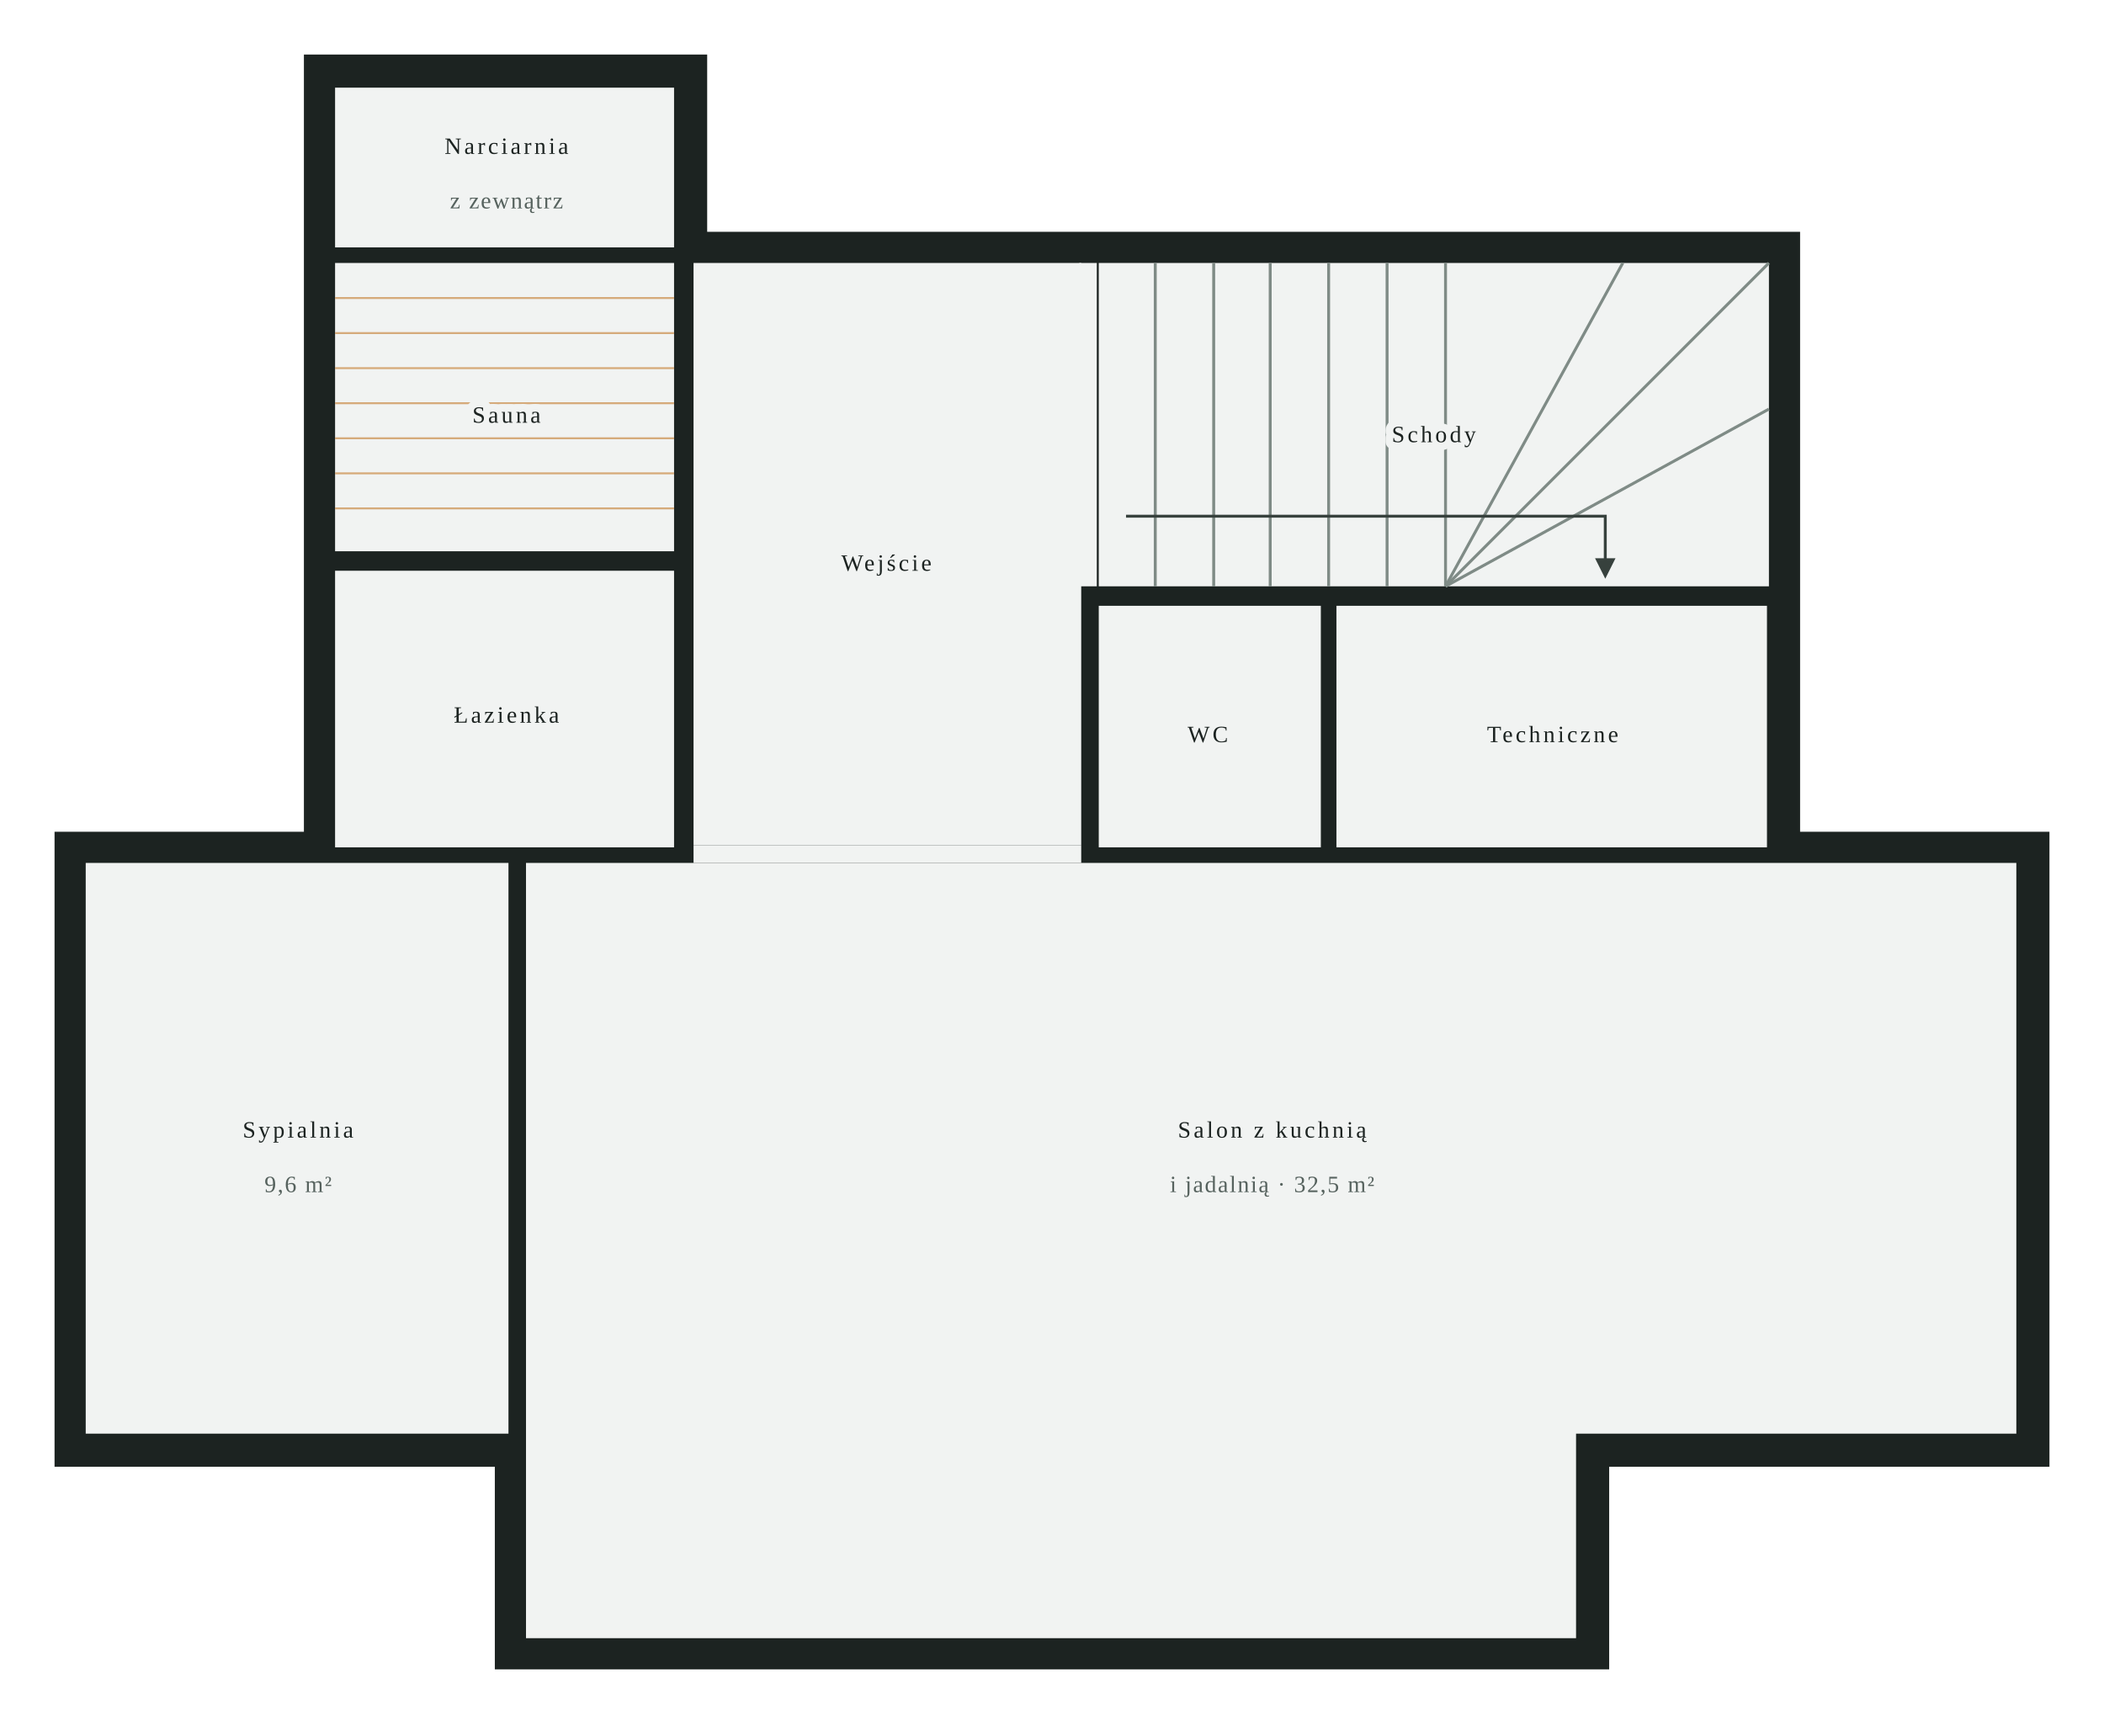
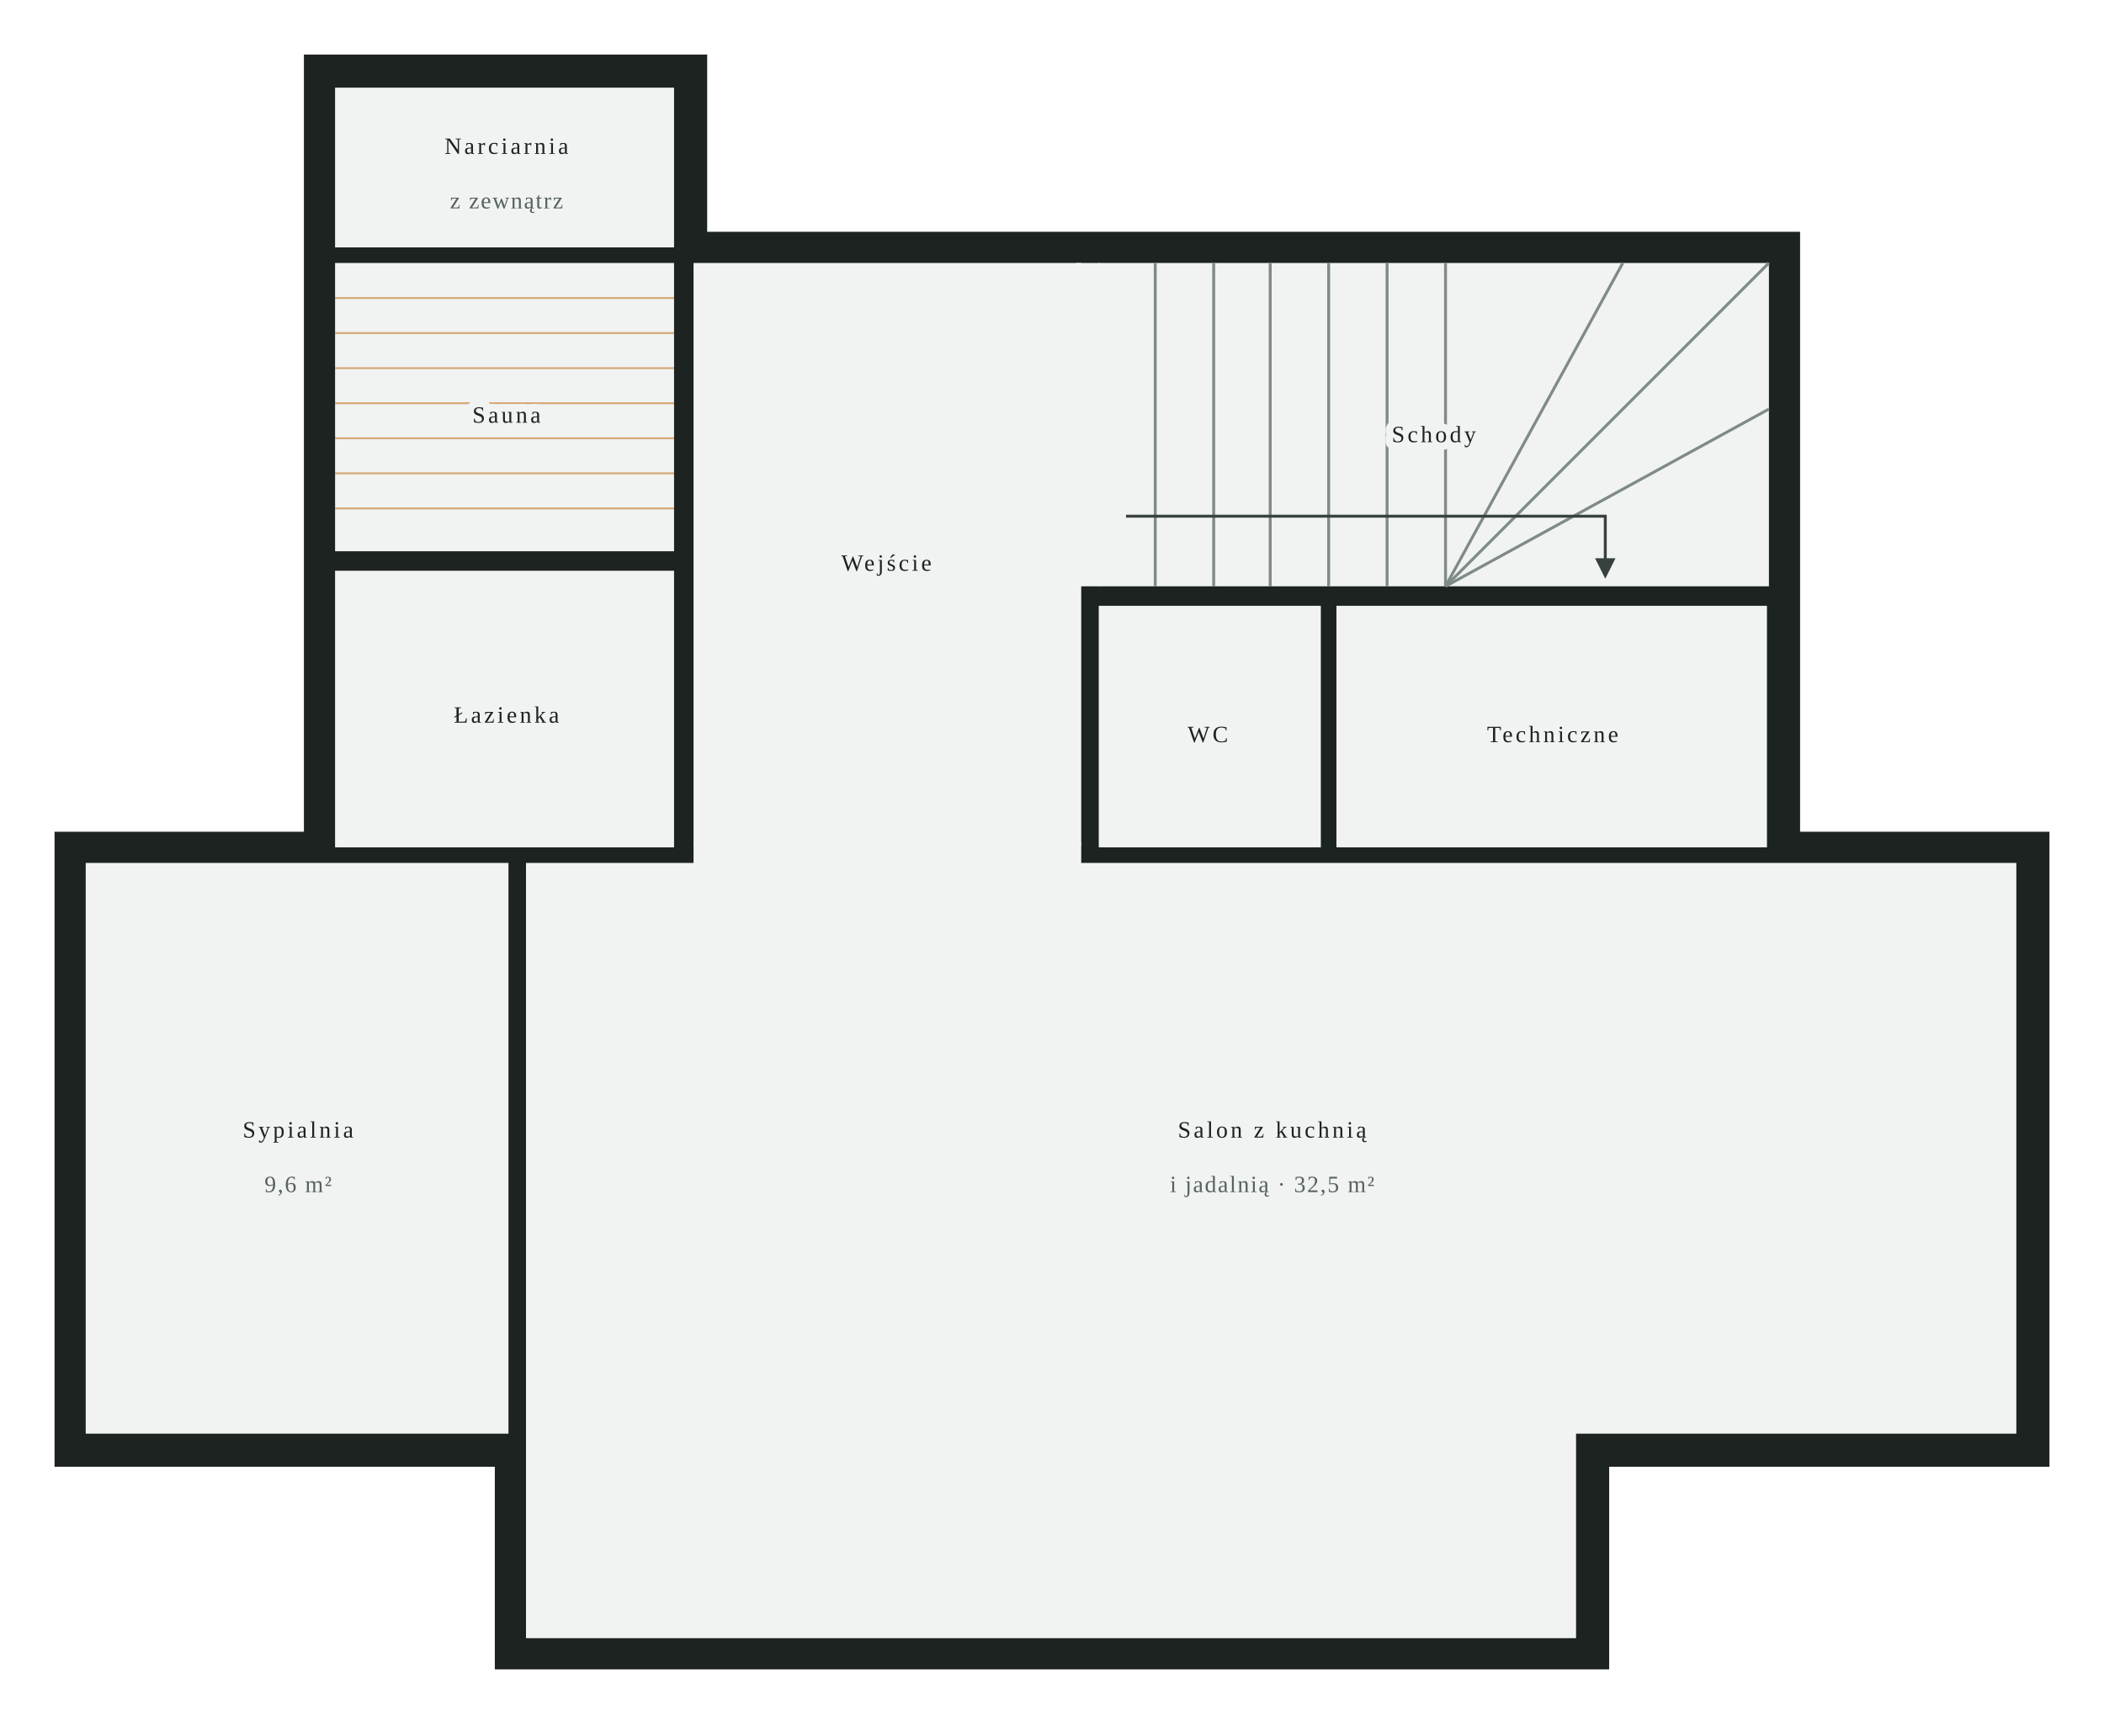
<svg xmlns="http://www.w3.org/2000/svg" viewBox="-40 -131 1080 891" role="img" aria-label="Rzut poglądowy domku, układ z salonem na parterze: parter">
  <style>.bryla{fill:var(--color-atrament,#1c2321);stroke:var(--color-atrament,#1c2321);stroke-width:24;stroke-linejoin:miter}.pokoj{fill:var(--color-tlo,#f1f3f2)}.pokoj.skos{fill:var(--color-tlo-2,#e4e9e7)}.stopnie{stroke:var(--color-linia-mocna,#7f8b86);stroke-width:1.5;vector-effect:non-scaling-stroke}.bieg{fill:none;stroke:var(--color-atrament-2,#37413d);stroke-width:1.5;vector-effect:non-scaling-stroke}#strzalka path{fill:var(--color-atrament-2,#37413d)}.sauna-deski{stroke:var(--color-bursztyn,#c47a2a);stroke-width:1;opacity:.6;vector-effect:non-scaling-stroke}.nazwa{font:500 19px var(--font-ui,sans-serif);letter-spacing:.12em;text-transform:uppercase;fill:var(--color-atrament,#1c2321);paint-order:stroke;stroke:var(--color-tlo,#f1f3f2);stroke-width:8px;stroke-linejoin:round}.dopisek{font:500 18px var(--font-ui,sans-serif);letter-spacing:.06em;font-variant-numeric:tabular-nums;fill:var(--color-wyciszony,#56625e)}.pokoj-g:hover .pokoj,.pokoj-g:focus .pokoj{fill:var(--color-tlo-2,#e4e9e7)}</style>
  <defs>
    <marker id="strzalka" viewBox="0 0 10 10" refX="8" refY="5" markerWidth="7" markerHeight="7" orient="auto-start-reverse">
      <path d="M0 0L10 5L0 10z" />
    </marker>
  </defs>
  <polygon class="bryla" points="128,-91 311,-91 311,0 872,0 872,308 1000,308 1000,610 774,610 774,714 226,714 226,610 0,610 0,308 128,308" />
  <g id="r-narciarnia" class="pokoj-g" data-nazwa="Narciarnia">
    <rect class="pokoj" x="132" y="-86" width="174" height="82" />
    <text class="nazwa" x="220" y="-52" text-anchor="middle">Narciarnia</text>
    <text class="dopisek" x="220" y="-24" text-anchor="middle">z zewnątrz</text>
  </g>
  <g id="r-sauna" class="pokoj-g" data-nazwa="Sauna">
    <rect class="pokoj" x="132" y="4" width="174" height="148" />
    <line class="sauna-deski" x1="132" y1="22" x2="306" y2="22" />
    <line class="sauna-deski" x1="132" y1="40" x2="306" y2="40" />
    <line class="sauna-deski" x1="132" y1="58" x2="306" y2="58" />
    <line class="sauna-deski" x1="132" y1="76" x2="306" y2="76" />
    <line class="sauna-deski" x1="132" y1="94" x2="306" y2="94" />
    <line class="sauna-deski" x1="132" y1="112" x2="306" y2="112" />
    <line class="sauna-deski" x1="132" y1="130" x2="306" y2="130" />
    <text class="nazwa" x="220" y="86" text-anchor="middle">Sauna</text>
  </g>
  <g id="r-lazienka" class="pokoj-g" data-nazwa="Łazienka">
    <rect class="pokoj" x="132" y="162" width="174" height="142" />
    <text class="nazwa" x="220" y="240" text-anchor="middle">Łazienka</text>
  </g>
  <g id="r-wejscie" class="pokoj-g" data-nazwa="Wejście">
    <rect class="pokoj" x="316" y="4" width="199" height="299" />
    <text class="nazwa" x="415" y="162" text-anchor="middle">Wejście</text>
  </g>
  <g id="r-schody" class="pokoj-g" data-nazwa="Schody">
    <rect class="pokoj" x="524" y="4" width="344" height="166" />
    <line class="stopnie" x1="553" y1="4" x2="553" y2="170" />
    <line class="stopnie" x1="583" y1="4" x2="583" y2="170" />
    <line class="stopnie" x1="612" y1="4" x2="612" y2="170" />
    <line class="stopnie" x1="642" y1="4" x2="642" y2="170" />
    <line class="stopnie" x1="672" y1="4" x2="672" y2="170" />
    <line class="stopnie" x1="702" y1="4" x2="702" y2="170" />
    <line class="stopnie" x1="702" y1="170" x2="793" y2="4" />
    <line class="stopnie" x1="702" y1="170" x2="868" y2="4" />
    <line class="stopnie" x1="702" y1="170" x2="868" y2="79" />
    <polyline class="bieg" marker-end="url(#strzalka)" points="538,134 784,134 784,164" />
    <text class="nazwa" x="696" y="96" text-anchor="middle">Schody</text>
  </g>
  <g id="r-wc" class="pokoj-g" data-nazwa="WC">
    <rect class="pokoj" x="524" y="180" width="114" height="124" />
    <text class="nazwa" x="580" y="250" text-anchor="middle">WC</text>
  </g>
  <g id="r-techniczne" class="pokoj-g" data-nazwa="Techniczne">
    <rect class="pokoj" x="646" y="180" width="221" height="124" />
    <text class="nazwa" x="757" y="250" text-anchor="middle">Techniczne</text>
  </g>
  <g id="r-sypialnia-1" class="pokoj-g" data-nazwa="Sypialnia">
    <rect class="pokoj" x="4" y="312" width="217" height="293" />
    <text class="nazwa" x="113" y="453" text-anchor="middle">Sypialnia</text>
    <text class="dopisek" x="113" y="481" text-anchor="middle">9,6 m²</text>
  </g>
  <g id="r-salon" class="pokoj-g" data-nazwa="Salon z kuchnią">
    <rect class="pokoj" x="230" y="312" width="765" height="293" />
    <rect class="pokoj" x="230" y="601" width="539" height="109" />
    <text class="nazwa" x="613" y="453" text-anchor="middle">Salon z kuchnią</text>
    <text class="dopisek" x="613" y="481" text-anchor="middle">i jadalnią · 32,5 m²</text>
  </g>
-   <rect class="pokoj" x="514" y="4" width="9" height="166" />
-   <rect class="pokoj" x="316" y="303" width="199" height="9" />
+   <rect class="pokoj" x="512.5" y="4" width="12" height="166" />
+   <rect class="pokoj" x="316" y="301.5" width="199" height="12" />
</svg>
